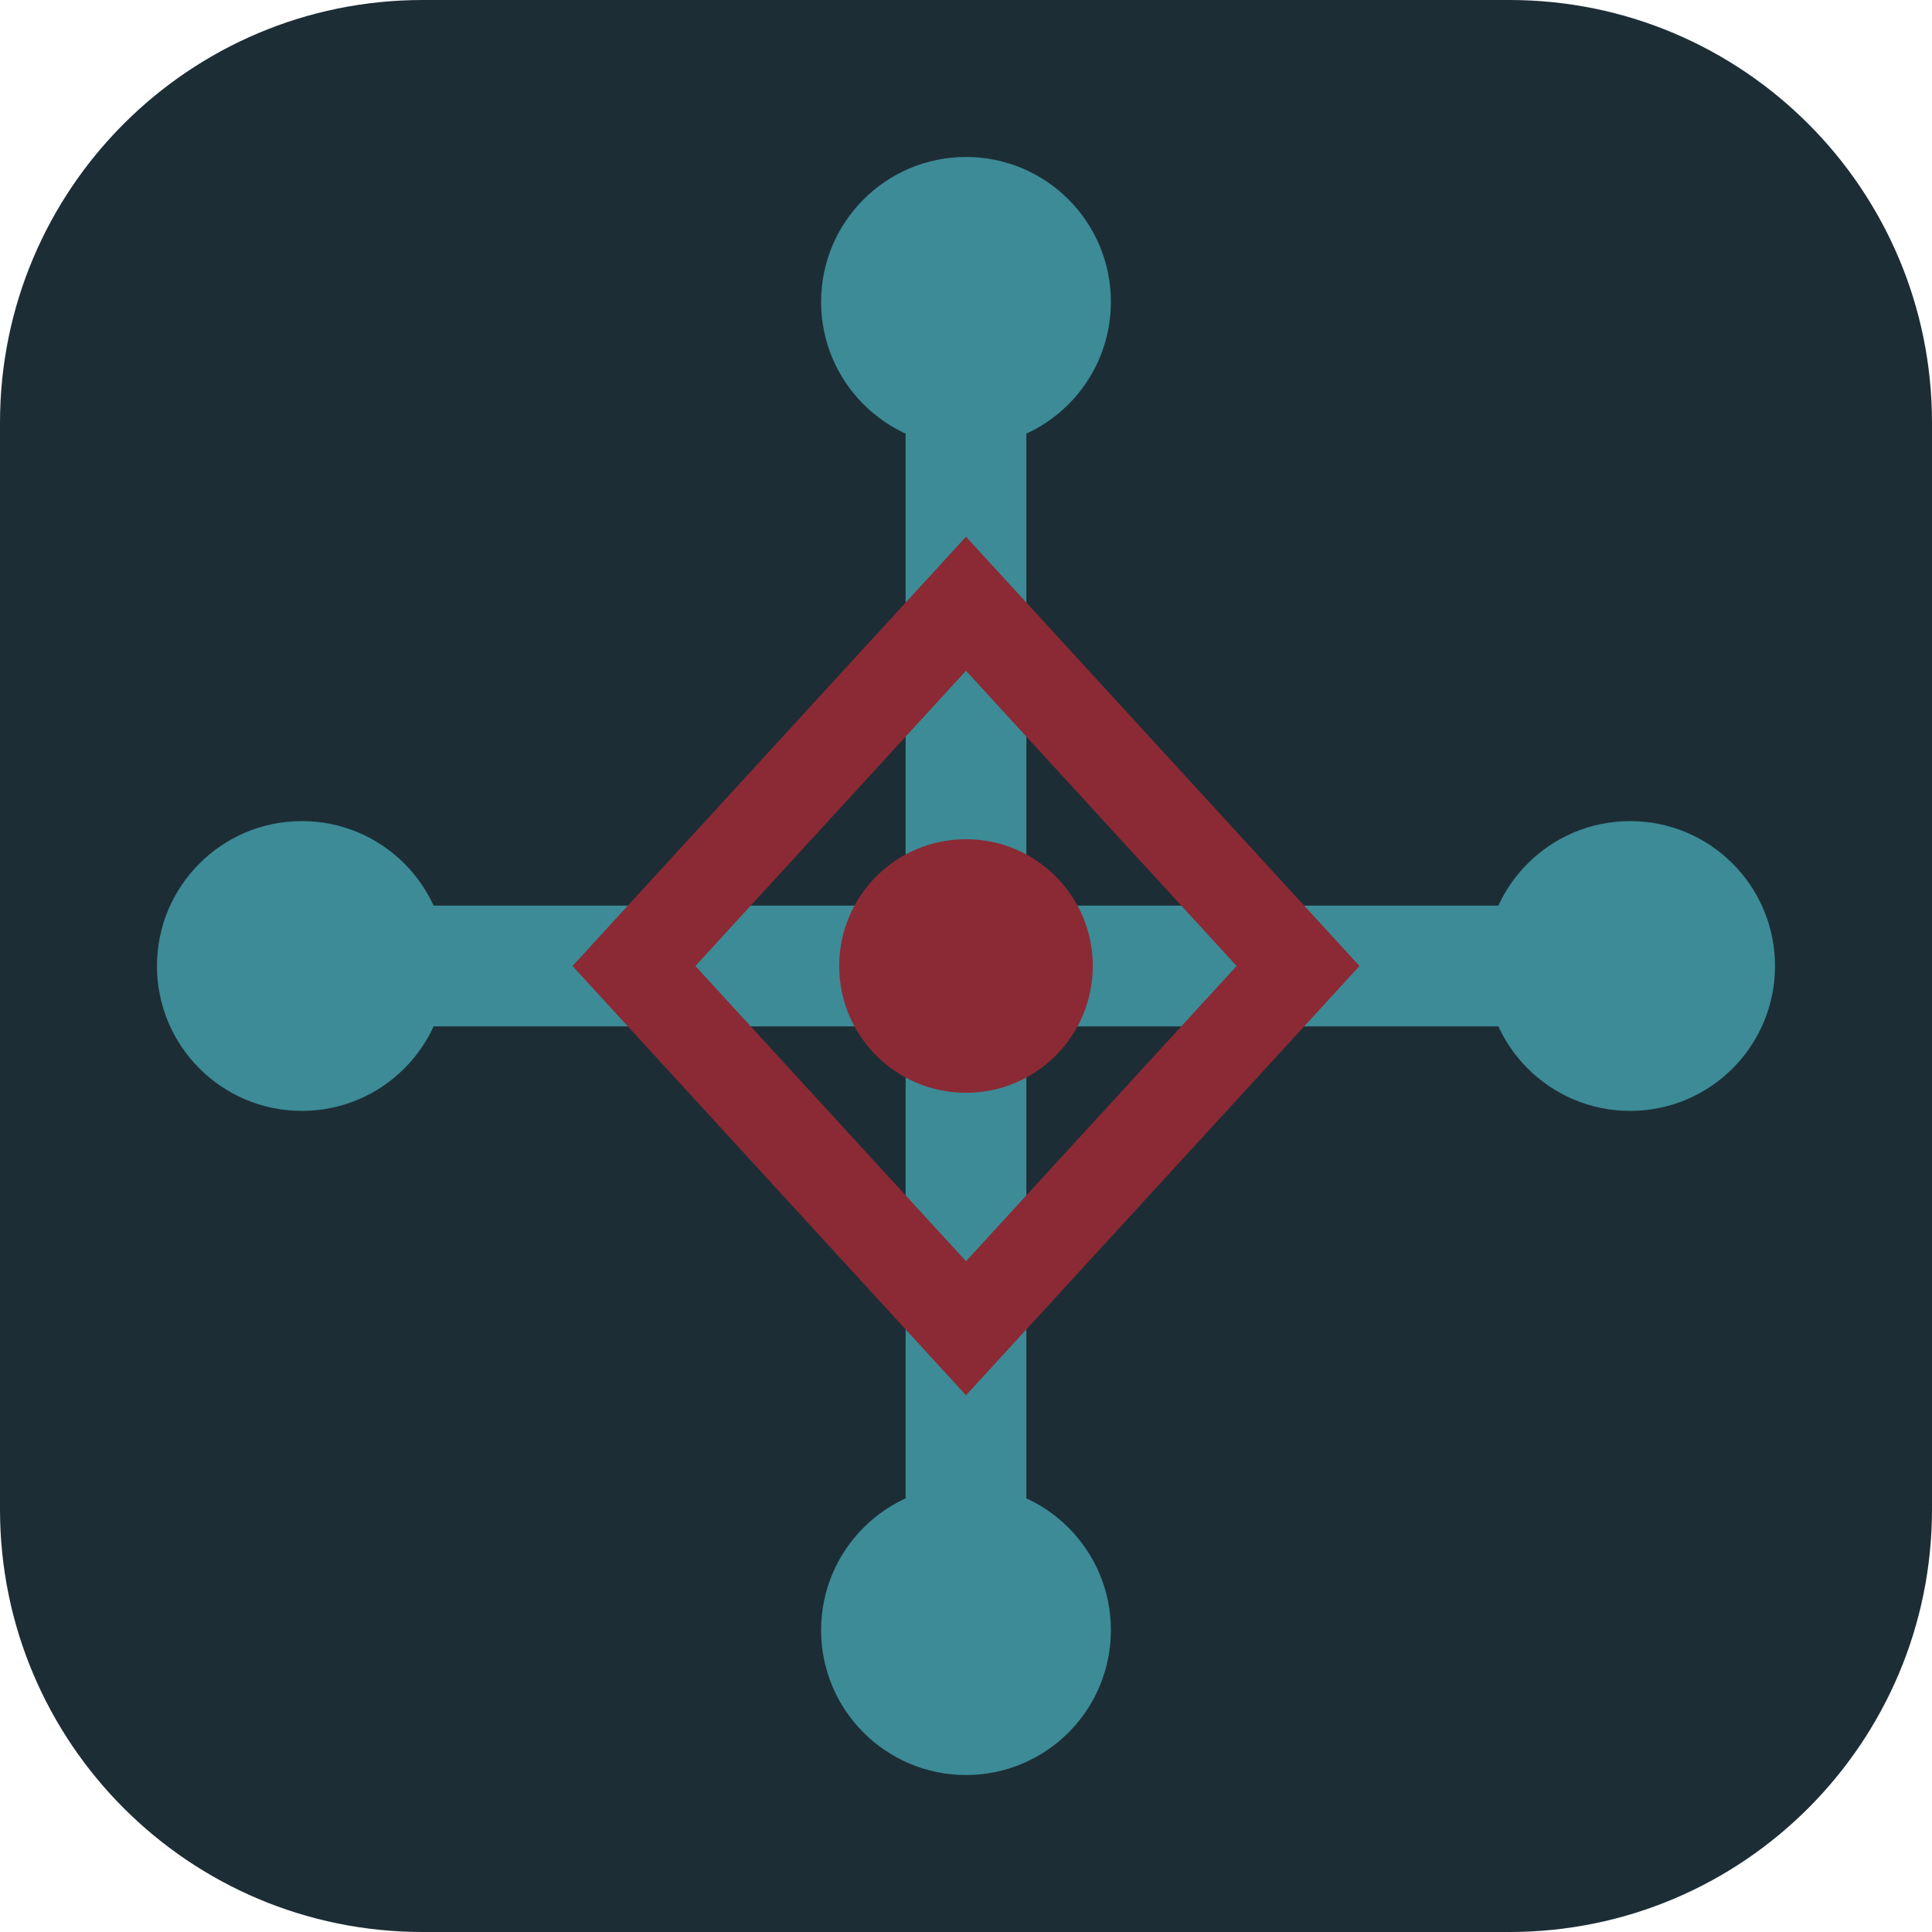
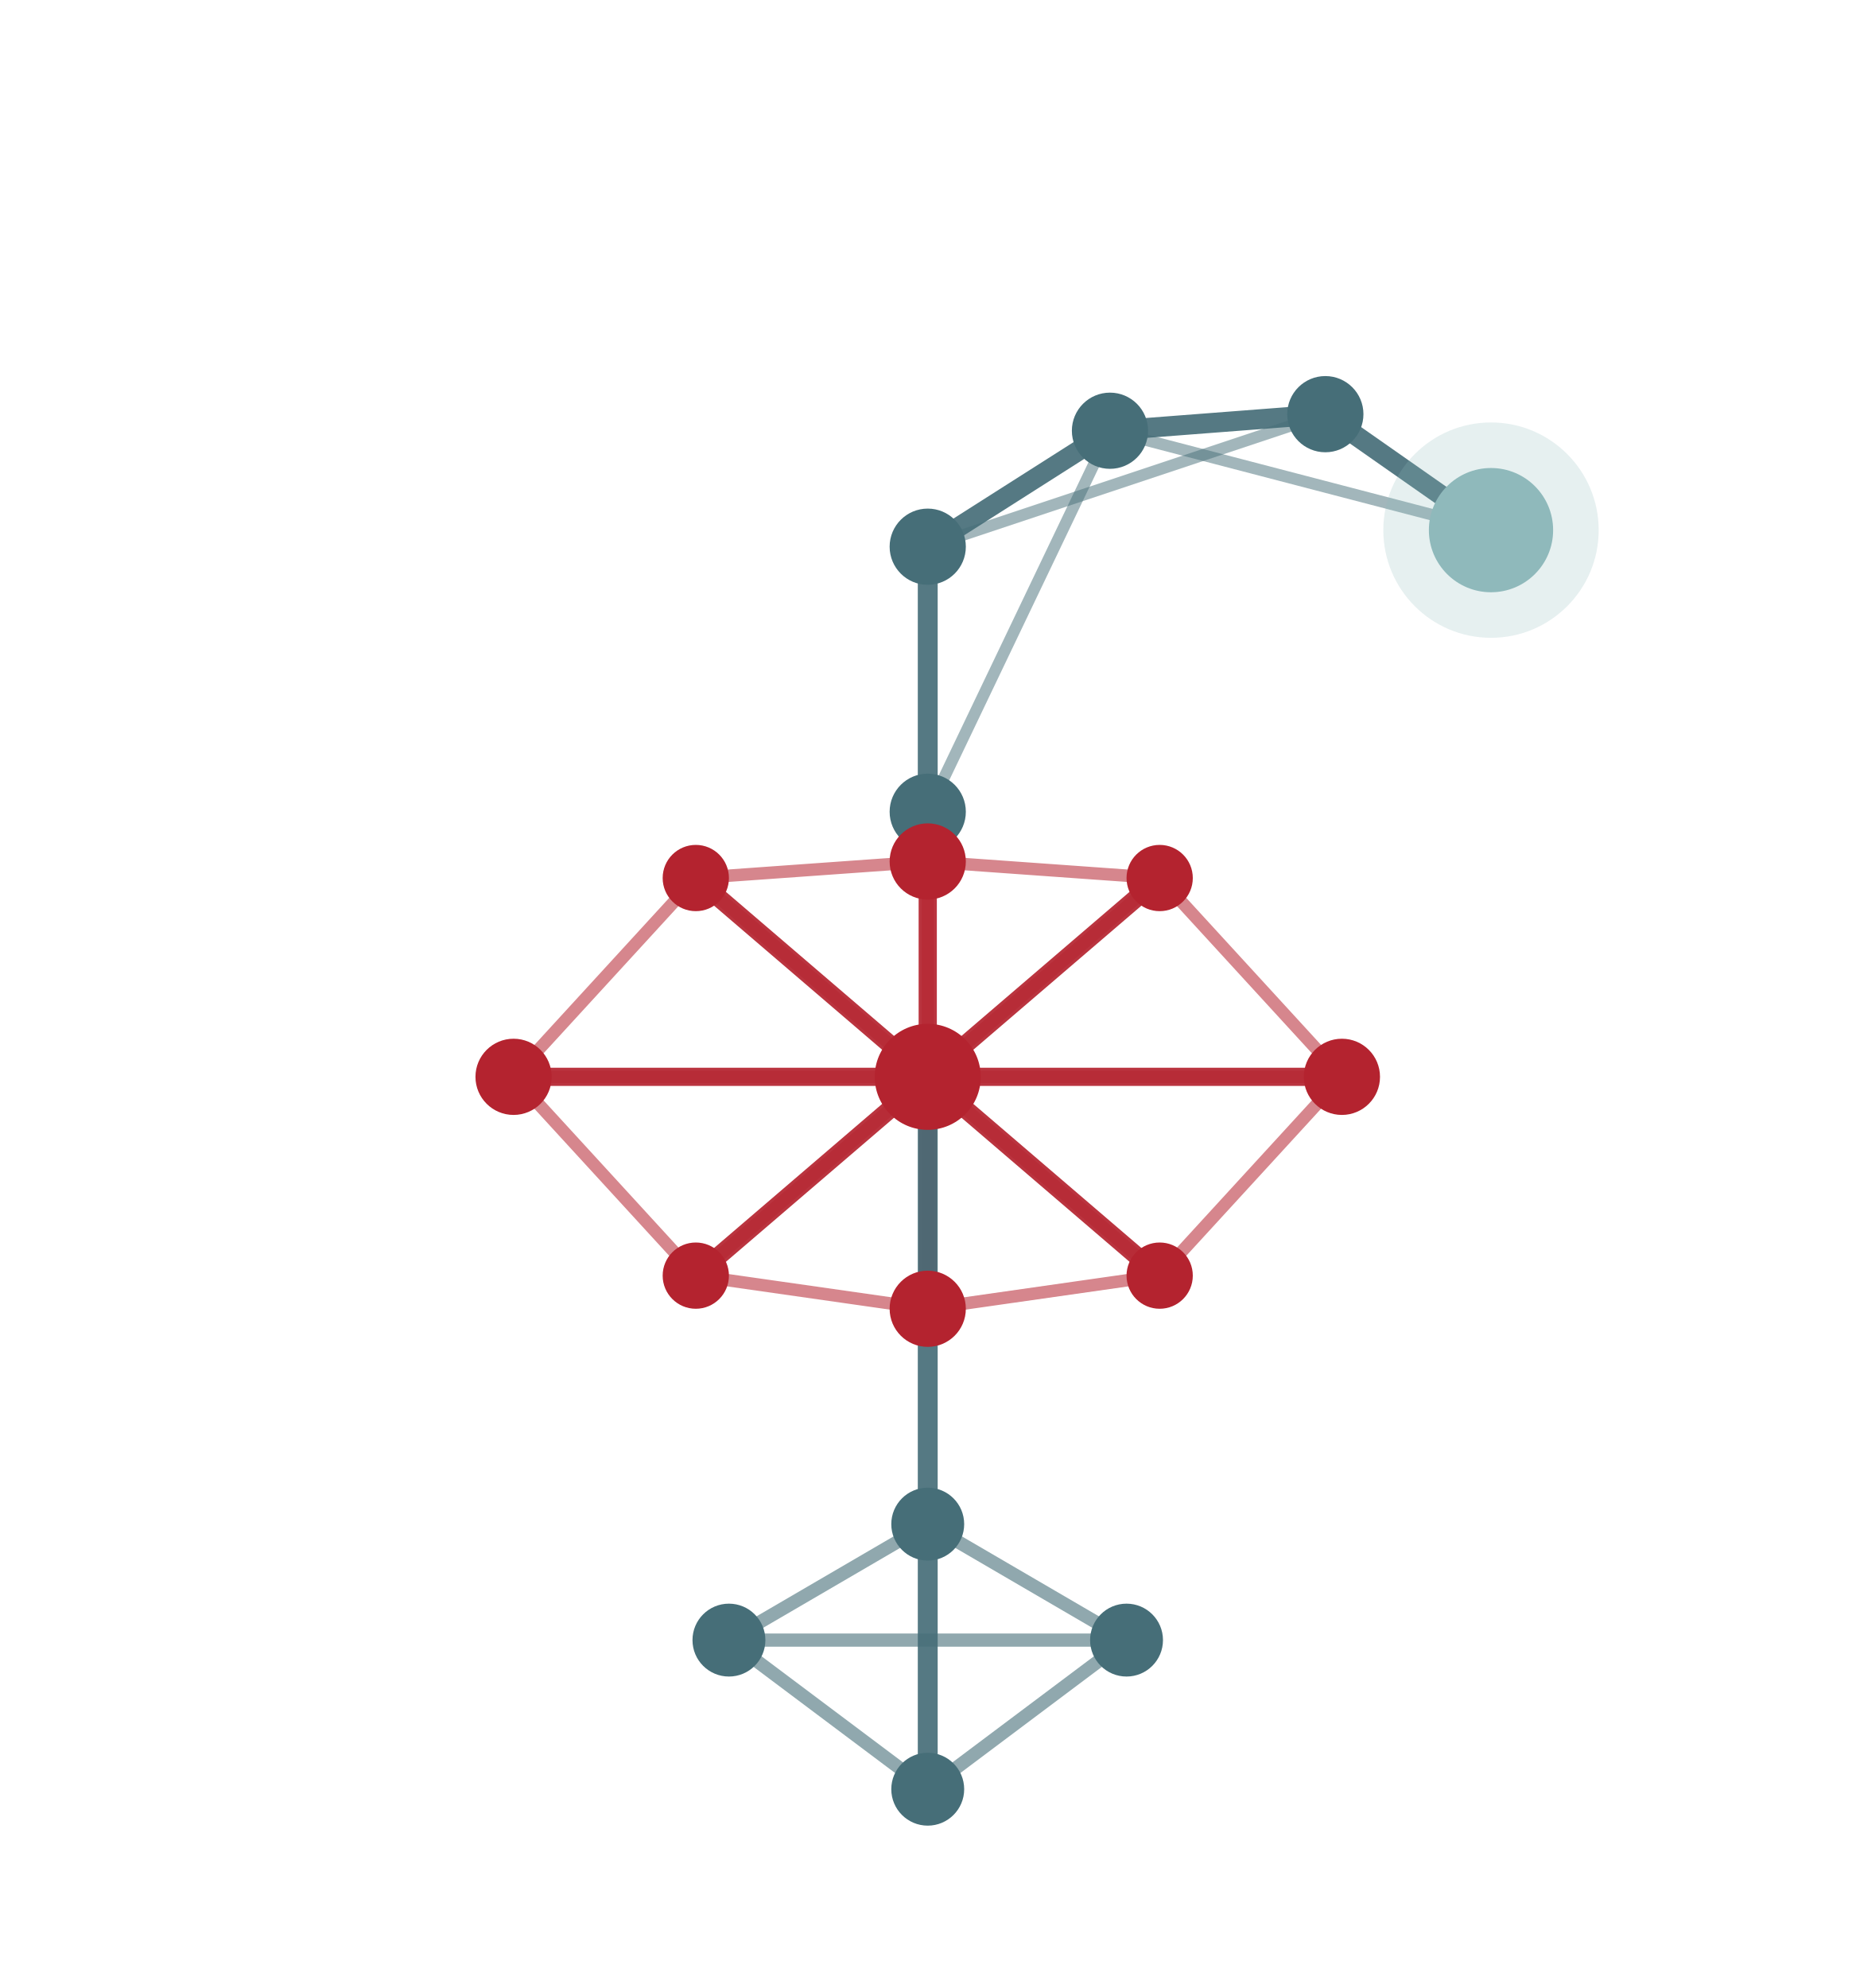
- <svg xmlns="http://www.w3.org/2000/svg" viewBox="0 0 32 32" width="32" height="32">
-   <rect width="32" height="32" rx="7" fill="#1D2D36" />
-   <g stroke="#3C8B96" stroke-width="2" stroke-linecap="round" fill="none">
-     <path d="M16 16V5M16 16v11M16 16H5M16 16h11" />
+ <svg xmlns="http://www.w3.org/2000/svg" viewBox="0 0 224 240" fill="none">
+   <g>
+     <line x1="112" y1="98" x2="112" y2="66" stroke="#466e78" stroke-width="2.4" stroke-linecap="round" opacity="0.92" />
+     <line x1="112" y1="66" x2="134" y2="52" stroke="#466e78" stroke-width="2.4" stroke-linecap="round" opacity="0.92" />
+     <line x1="134" y1="52" x2="160" y2="50" stroke="#466e78" stroke-width="2.4" stroke-linecap="round" opacity="0.92" />
+     <line x1="160" y1="50" x2="180" y2="64" stroke="#466e78" stroke-width="2.4" stroke-linecap="round" opacity="0.92" />
+     <line x1="112" y1="66" x2="160" y2="50" stroke="#466e78" stroke-width="1.4" stroke-linecap="round" opacity="0.5" />
+     <line x1="134" y1="52" x2="180" y2="64" stroke="#466e78" stroke-width="1.4" stroke-linecap="round" opacity="0.5" />
+     <line x1="112" y1="98" x2="134" y2="52" stroke="#466e78" stroke-width="1.4" stroke-linecap="round" opacity="0.5" />
+     <line x1="112" y1="98" x2="112" y2="104" stroke="#466e78" stroke-width="2.4" stroke-linecap="round" opacity="0.9" />
+     <line x1="112" y1="130" x2="62" y2="130" stroke="#b4232f" stroke-width="2.2" stroke-linecap="round" opacity="0.92" />
+     <line x1="112" y1="130" x2="162" y2="130" stroke="#b4232f" stroke-width="2.2" stroke-linecap="round" opacity="0.92" />
+     <line x1="112" y1="130" x2="112" y2="104" stroke="#b4232f" stroke-width="2.2" stroke-linecap="round" opacity="0.92" />
+     <line x1="112" y1="130" x2="112" y2="158" stroke="#b4232f" stroke-width="2.2" stroke-linecap="round" opacity="0.92" />
+     <line x1="112" y1="130" x2="84" y2="106" stroke="#b4232f" stroke-width="2.2" stroke-linecap="round" opacity="0.92" />
+     <line x1="112" y1="130" x2="140" y2="106" stroke="#b4232f" stroke-width="2.2" stroke-linecap="round" opacity="0.92" />
+     <line x1="112" y1="130" x2="84" y2="154" stroke="#b4232f" stroke-width="2.2" stroke-linecap="round" opacity="0.92" />
+     <line x1="112" y1="130" x2="140" y2="154" stroke="#b4232f" stroke-width="2.2" stroke-linecap="round" opacity="0.92" />
+     <line x1="112" y1="104" x2="140" y2="106" stroke="#b4232f" stroke-width="1.5" stroke-linecap="round" opacity="0.55" />
+     <line x1="140" y1="106" x2="162" y2="130" stroke="#b4232f" stroke-width="1.5" stroke-linecap="round" opacity="0.55" />
+     <line x1="162" y1="130" x2="140" y2="154" stroke="#b4232f" stroke-width="1.5" stroke-linecap="round" opacity="0.55" />
+     <line x1="140" y1="154" x2="112" y2="158" stroke="#b4232f" stroke-width="1.5" stroke-linecap="round" opacity="0.55" />
+     <line x1="112" y1="158" x2="84" y2="154" stroke="#b4232f" stroke-width="1.5" stroke-linecap="round" opacity="0.55" />
+     <line x1="84" y1="154" x2="62" y2="130" stroke="#b4232f" stroke-width="1.5" stroke-linecap="round" opacity="0.55" />
+     <line x1="62" y1="130" x2="84" y2="106" stroke="#b4232f" stroke-width="1.5" stroke-linecap="round" opacity="0.55" />
+     <line x1="84" y1="106" x2="112" y2="104" stroke="#b4232f" stroke-width="1.5" stroke-linecap="round" opacity="0.55" />
+     <line x1="62" y1="130" x2="162" y2="130" stroke="#b4232f" stroke-width="1.5" stroke-linecap="round" opacity="0.5" />
+     <line x1="112" y1="104" x2="112" y2="158" stroke="#b4232f" stroke-width="1.5" stroke-linecap="round" opacity="0.5" />
+     <line x1="84" y1="106" x2="140" y2="154" stroke="#b4232f" stroke-width="1.5" stroke-linecap="round" opacity="0.5" />
+     <line x1="140" y1="106" x2="84" y2="154" stroke="#b4232f" stroke-width="1.5" stroke-linecap="round" opacity="0.5" />
+     <line x1="112" y1="130" x2="112" y2="184" stroke="#466e78" stroke-width="2.4" stroke-linecap="round" opacity="0.92" />
+     <line x1="112" y1="184" x2="112" y2="216" stroke="#466e78" stroke-width="2.4" stroke-linecap="round" opacity="0.92" />
+     <line x1="112" y1="184" x2="88" y2="198" stroke="#466e78" stroke-width="1.6" stroke-linecap="round" opacity="0.6" />
+     <line x1="112" y1="184" x2="136" y2="198" stroke="#466e78" stroke-width="1.6" stroke-linecap="round" opacity="0.6" />
+     <line x1="88" y1="198" x2="112" y2="216" stroke="#466e78" stroke-width="1.6" stroke-linecap="round" opacity="0.6" />
+     <line x1="136" y1="198" x2="112" y2="216" stroke="#466e78" stroke-width="1.6" stroke-linecap="round" opacity="0.6" />
+     <line x1="88" y1="198" x2="136" y2="198" stroke="#466e78" stroke-width="1.6" stroke-linecap="round" opacity="0.6" />
  </g>
-   <path d="M16 10l5.5 6-5.5 6-5.5-6z" stroke="#8B2A34" stroke-width="1.5" fill="none" />
-   <g fill="#3C8B96">
-     <circle cx="16" cy="5" r="2.4" />
-     <circle cx="16" cy="27" r="2.4" />
-     <circle cx="5" cy="16" r="2.4" />
-     <circle cx="27" cy="16" r="2.4" />
+   <circle cx="180" cy="64" r="13" fill="#8fb9bb" opacity="0.22" />
+   <circle cx="180" cy="64" r="7.5" fill="#8fb9bb" />
+   <g>
+     <circle cx="112" cy="98" r="4.6" fill="#466e78" />
+     <circle cx="112" cy="66" r="4.6" fill="#466e78" />
+     <circle cx="134" cy="52" r="4.6" fill="#466e78" />
+     <circle cx="160" cy="50" r="4.6" fill="#466e78" />
+     <circle cx="62" cy="130" r="4.6" fill="#b4232f" />
+     <circle cx="162" cy="130" r="4.6" fill="#b4232f" />
+     <circle cx="112" cy="104" r="4.6" fill="#b4232f" />
+     <circle cx="112" cy="158" r="4.6" fill="#b4232f" />
+     <circle cx="84" cy="106" r="4" fill="#b4232f" />
+     <circle cx="140" cy="106" r="4" fill="#b4232f" />
+     <circle cx="84" cy="154" r="4" fill="#b4232f" />
+     <circle cx="140" cy="154" r="4" fill="#b4232f" />
+     <circle cx="112" cy="184" r="4.4" fill="#466e78" />
+     <circle cx="88" cy="198" r="4.4" fill="#466e78" />
+     <circle cx="136" cy="198" r="4.4" fill="#466e78" />
+     <circle cx="112" cy="216" r="4.4" fill="#466e78" />
+     <circle cx="112" cy="130" r="6.4" fill="#b4232f" />
  </g>
-   <circle cx="16" cy="16" r="2.1" fill="#8B2A34" />
</svg>
